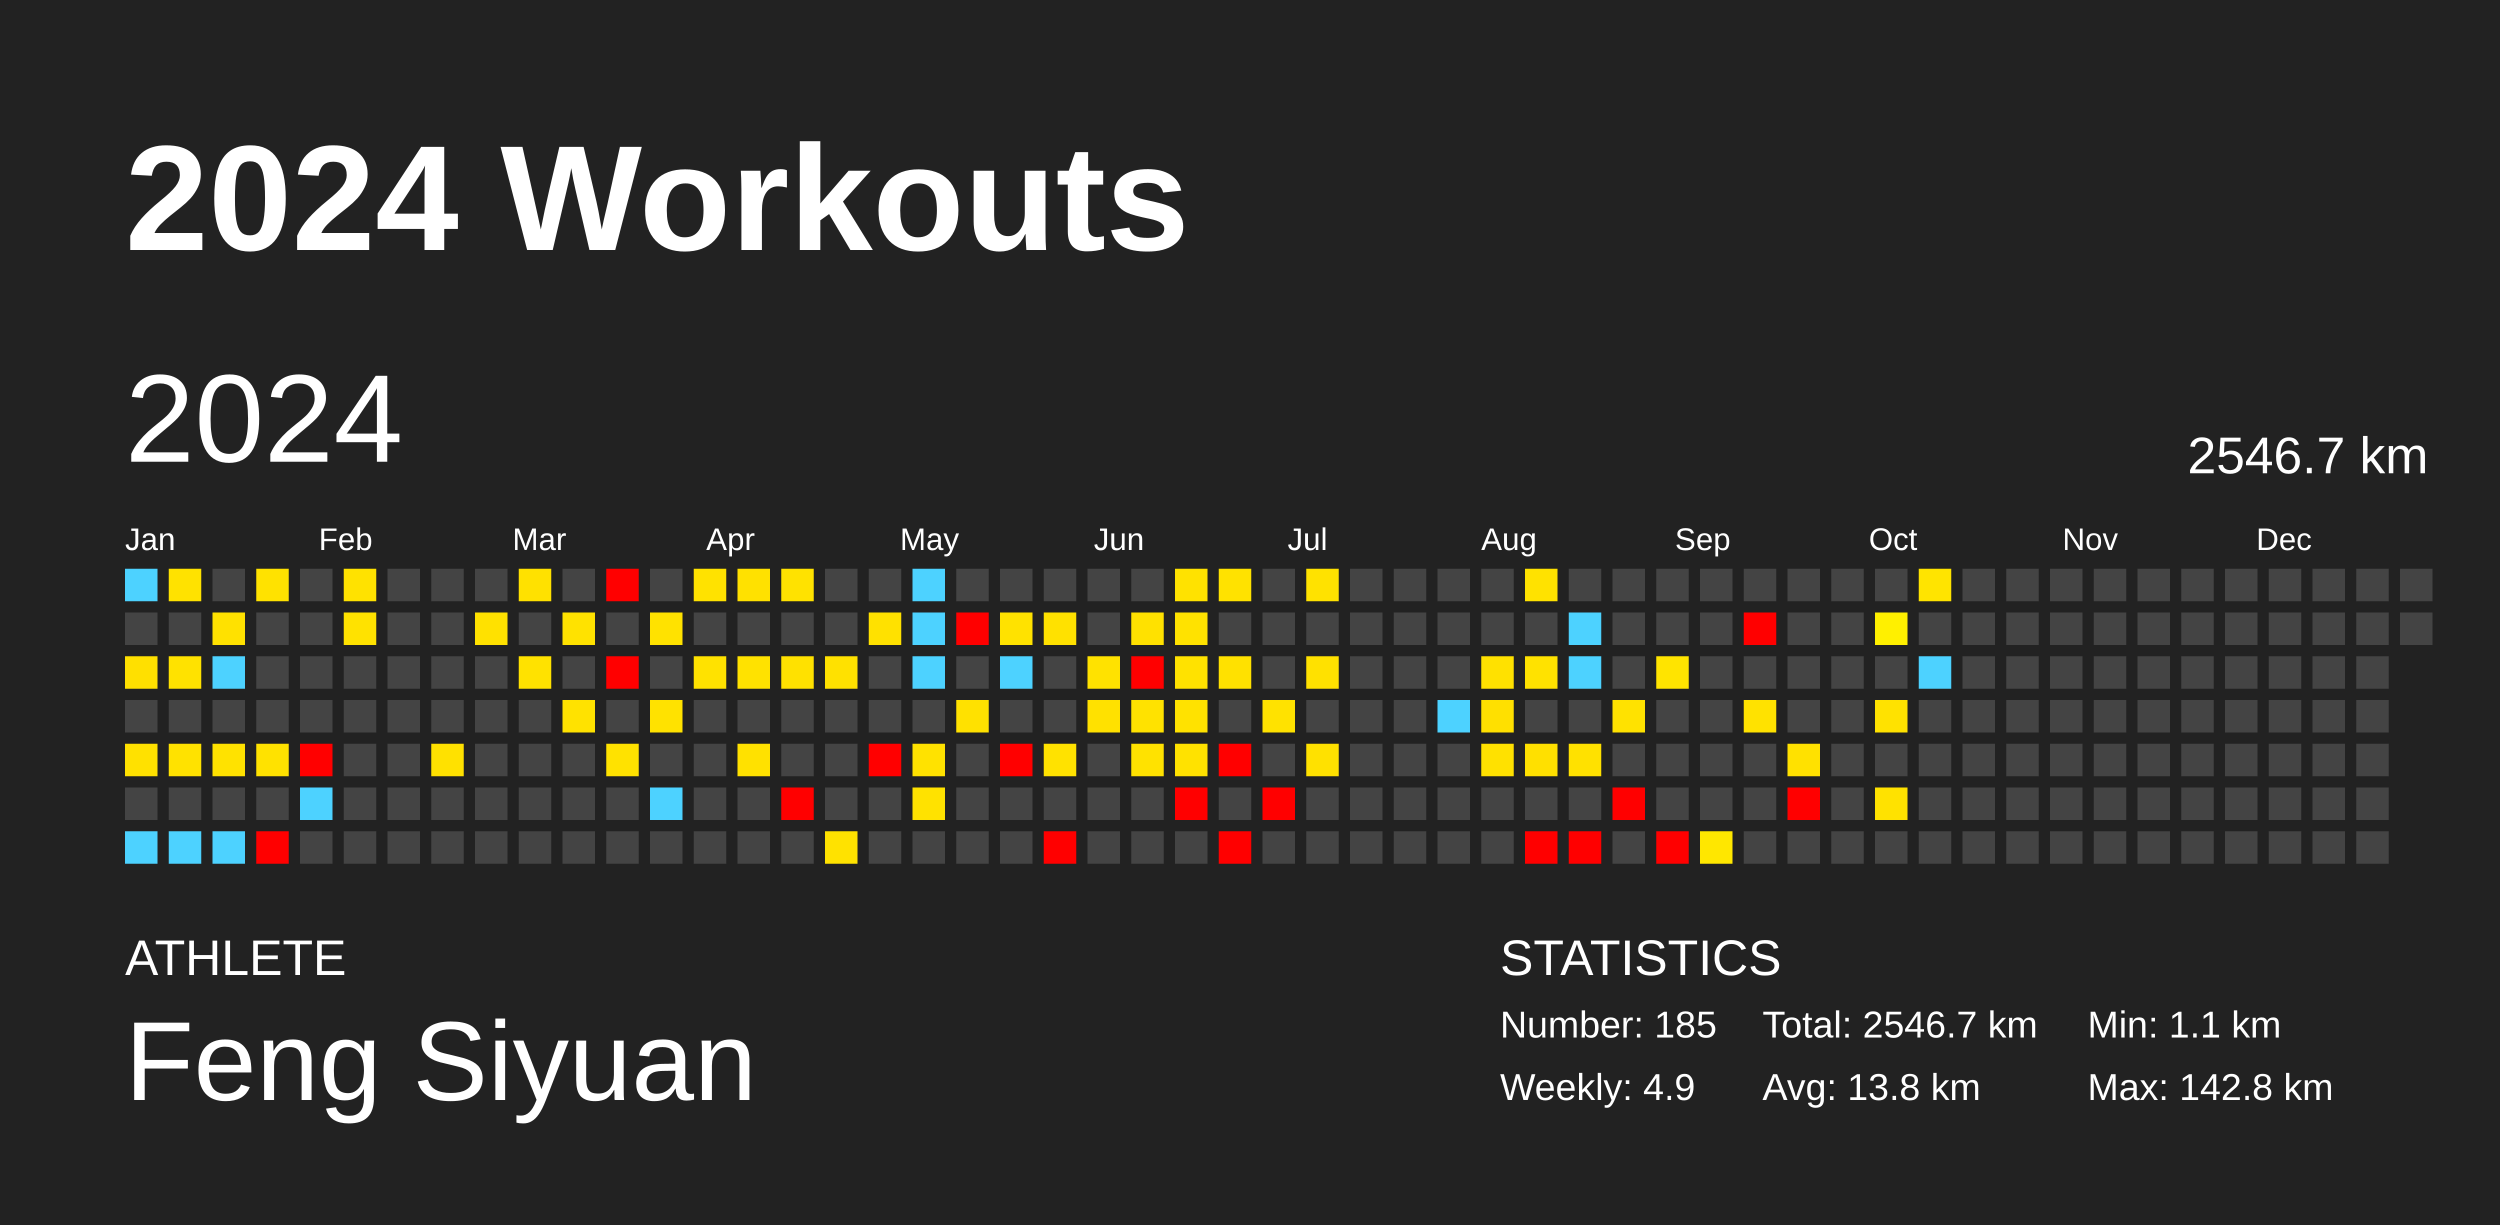
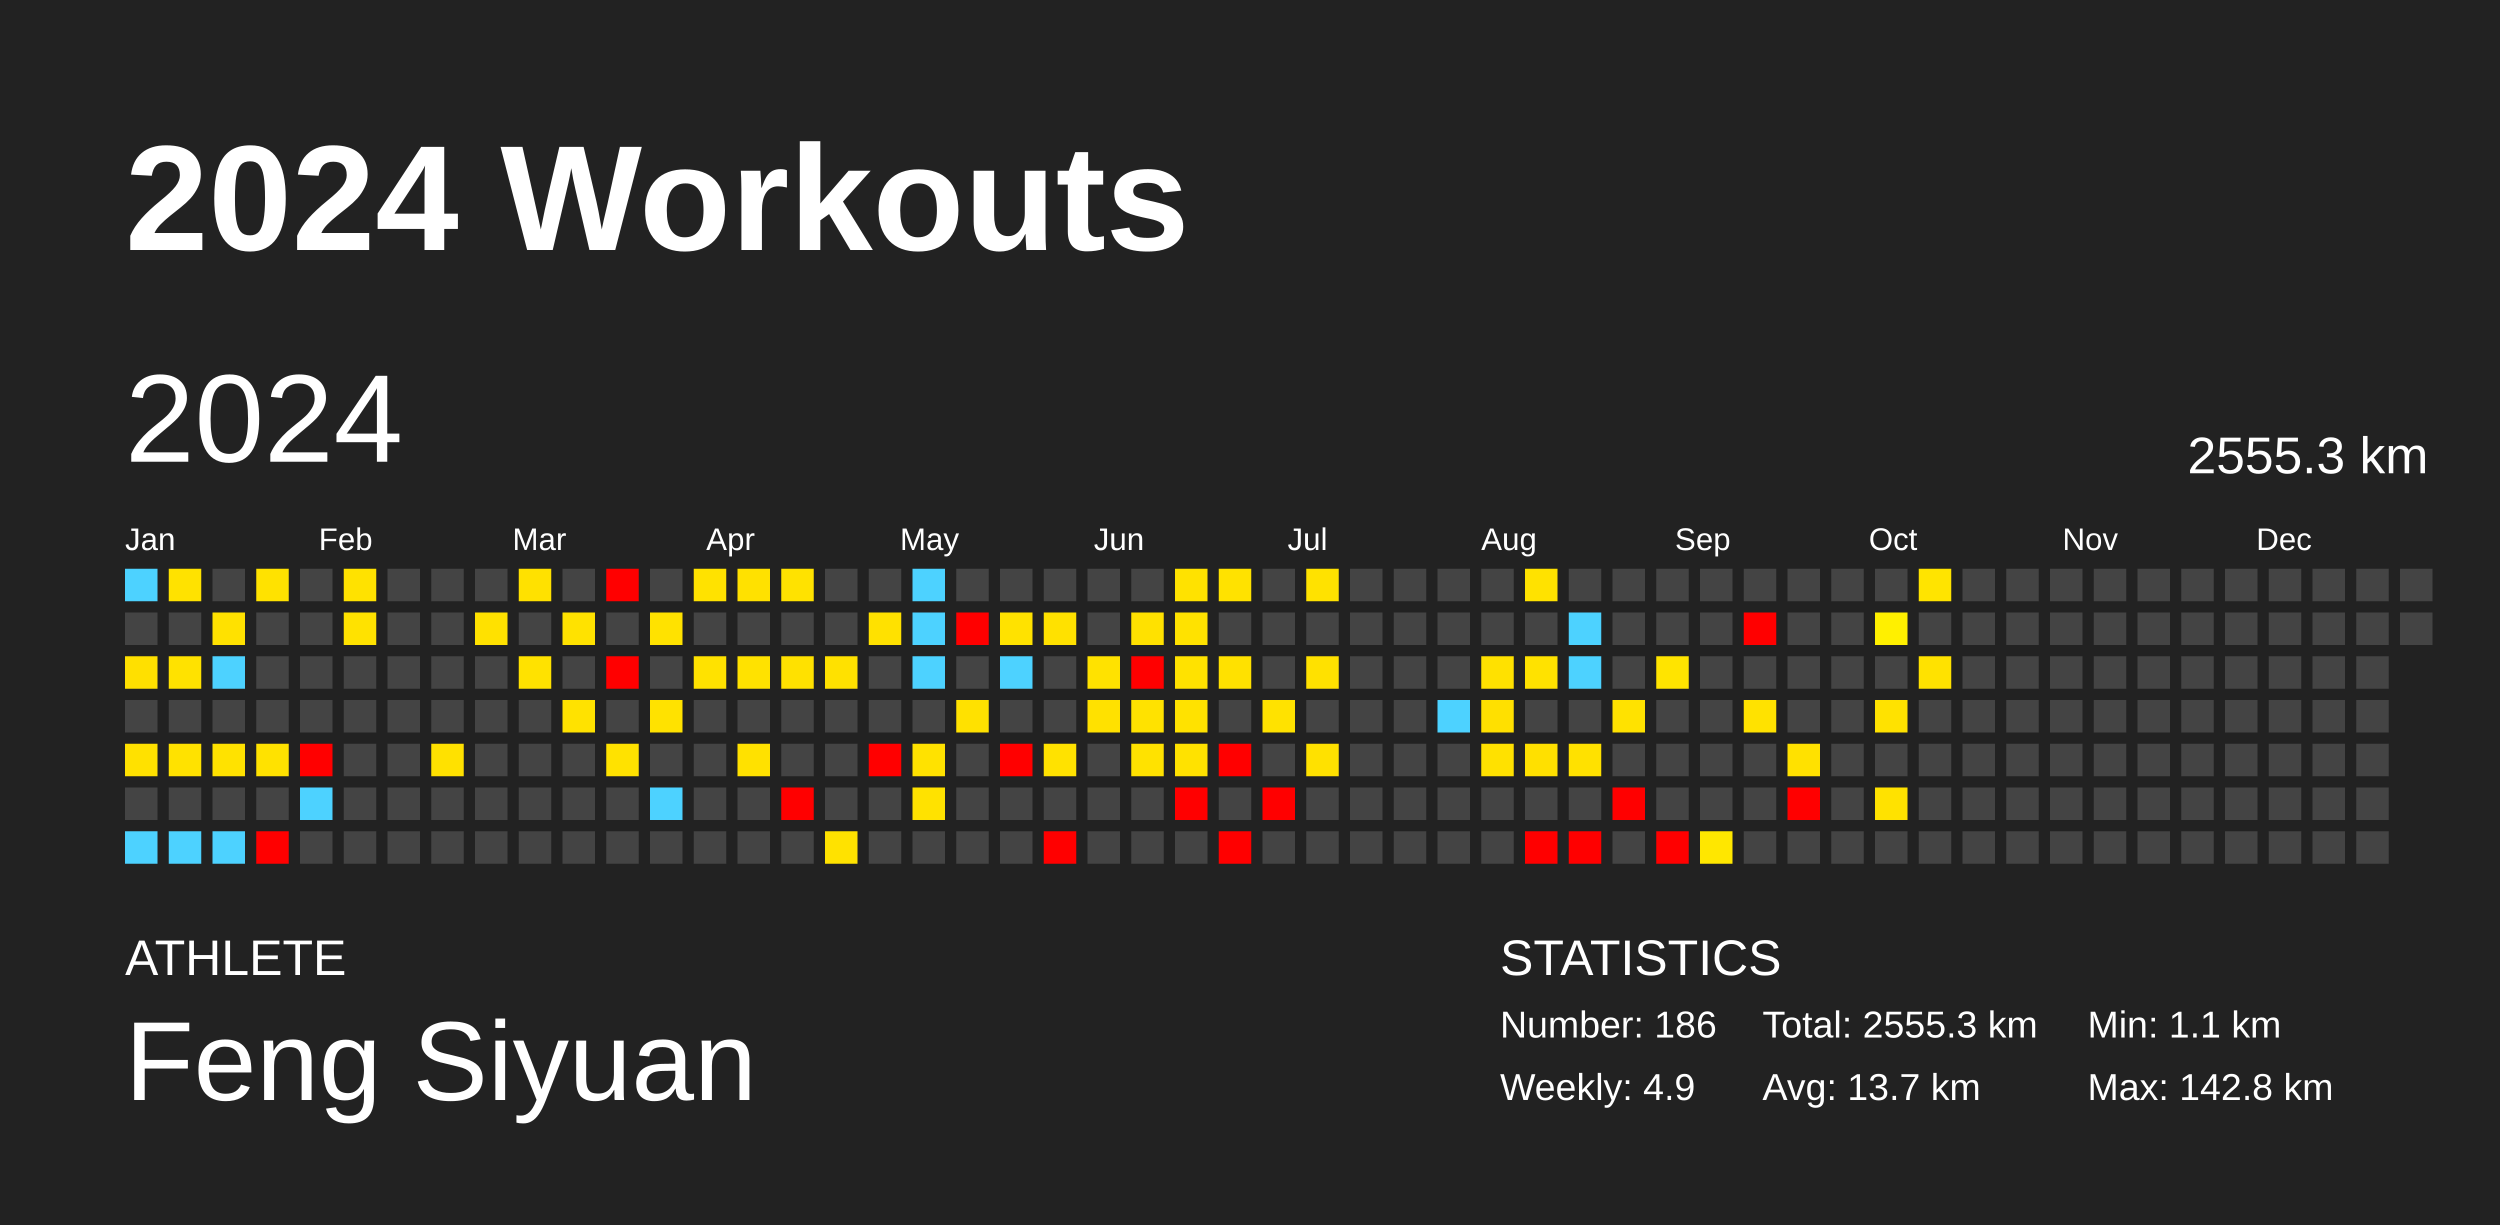
<svg xmlns="http://www.w3.org/2000/svg" baseProfile="full" height="98mm" version="1.1" viewBox="0,0,200,98" width="200mm">
  <defs />
  <rect fill="#222222" height="98" width="200" x="0" y="0" />
  <text fill="#FFFFFF" style="font-size:12px; font-family:Arial; font-weight:bold;" x="10" y="20">2024 Workouts</text>
  <text fill="#FFFFFF" style="font-size:4px; font-family:Arial" x="10" y="78">ATHLETE</text>
  <text fill="#FFFFFF" style="font-size:9px; font-family:Arial" x="10" y="88">Feng Siyuan</text>
  <text fill="#FFFFFF" style="font-size:4px; font-family:Arial" x="120" y="78">STATISTICS</text>
-   <text fill="#FFFFFF" style="font-size:3px; font-family:Arial" x="120" y="83">Number: 185</text>
+   <text fill="#FFFFFF" style="font-size:3px; font-family:Arial" x="120" y="83">Number: 186</text>
  <text fill="#FFFFFF" style="font-size:3px; font-family:Arial" x="120" y="88">Weekly: 4.9</text>
-   <text fill="#FFFFFF" style="font-size:3px; font-family:Arial" x="141" y="83">Total: 2546.7 km</text>
-   <text fill="#FFFFFF" style="font-size:3px; font-family:Arial" x="141" y="88">Avg: 13.8 km</text>
+   <text fill="#FFFFFF" style="font-size:3px; font-family:Arial" x="141" y="83">Total: 2555.3 km</text>
+   <text fill="#FFFFFF" style="font-size:3px; font-family:Arial" x="141" y="88">Avg: 13.7 km</text>
  <text fill="#FFFFFF" style="font-size:3px; font-family:Arial" x="167" y="83">Min: 1.1 km</text>
  <text fill="#FFFFFF" style="font-size:3px; font-family:Arial" x="167" y="88">Max: 142.8 km</text>
  <text dominant-baseline="hanging" fill="#FFFFFF" style="font-size:10.0px; font-family:Arial;" x="10" y="30">2024</text>
-   <text dominant-baseline="hanging" fill="#FFFFFF" style="font-size:4.125px; font-family:Arial;" x="175" y="35">2546.7 km</text>
+   <text dominant-baseline="hanging" fill="#FFFFFF" style="font-size:4.125px; font-family:Arial;" x="175" y="35">2555.3 km</text>
  <text fill="#FFFFFF" style="font-size:2.5px; font-family:Arial" x="10.0" y="44">Jan</text>
  <text fill="#FFFFFF" style="font-size:2.5px; font-family:Arial" x="25.5" y="44">Feb</text>
  <text fill="#FFFFFF" style="font-size:2.5px; font-family:Arial" x="41.0" y="44">Mar</text>
  <text fill="#FFFFFF" style="font-size:2.5px; font-family:Arial" x="56.5" y="44">Apr</text>
  <text fill="#FFFFFF" style="font-size:2.5px; font-family:Arial" x="72.0" y="44">May</text>
  <text fill="#FFFFFF" style="font-size:2.5px; font-family:Arial" x="87.5" y="44">Jun</text>
  <text fill="#FFFFFF" style="font-size:2.5px; font-family:Arial" x="103.0" y="44">Jul</text>
  <text fill="#FFFFFF" style="font-size:2.5px; font-family:Arial" x="118.5" y="44">Aug</text>
  <text fill="#FFFFFF" style="font-size:2.5px; font-family:Arial" x="134.0" y="44">Sep</text>
  <text fill="#FFFFFF" style="font-size:2.5px; font-family:Arial" x="149.5" y="44">Oct</text>
  <text fill="#FFFFFF" style="font-size:2.5px; font-family:Arial" x="165.0" y="44">Nov</text>
  <text fill="#FFFFFF" style="font-size:2.5px; font-family:Arial" x="180.5" y="44">Dec</text>
  <rect fill="#4dd2ff" height="2.6" width="2.6" x="10.0" y="45.5" />
  <rect fill="#444444" height="2.6" width="2.6" x="10.0" y="49.0" />
  <rect fill="#ffe000" height="2.6" width="2.6" x="10.0" y="52.5" />
  <rect fill="#444444" height="2.6" width="2.6" x="10.0" y="56.0" />
  <rect fill="#ffe100" height="2.6" width="2.6" x="10.0" y="59.5" />
  <rect fill="#444444" height="2.6" width="2.6" x="10.0" y="63.0" />
  <rect fill="#4dd2ff" height="2.6" width="2.6" x="10.0" y="66.5" />
  <rect fill="#ffe200" height="2.6" width="2.6" x="13.5" y="45.5" />
  <rect fill="#444444" height="2.6" width="2.6" x="13.5" y="49.0" />
  <rect fill="#ffe200" height="2.6" width="2.6" x="13.5" y="52.5" />
  <rect fill="#444444" height="2.6" width="2.6" x="13.5" y="56.0" />
  <rect fill="#ffe200" height="2.6" width="2.6" x="13.5" y="59.5" />
  <rect fill="#444444" height="2.6" width="2.6" x="13.5" y="63.0" />
  <rect fill="#4dd2ff" height="2.6" width="2.6" x="13.5" y="66.5" />
  <rect fill="#444444" height="2.6" width="2.6" x="17.0" y="45.5" />
  <rect fill="#ffe100" height="2.6" width="2.6" x="17.0" y="49.0" />
  <rect fill="#4dd2ff" height="2.6" width="2.6" x="17.0" y="52.5" />
  <rect fill="#444444" height="2.6" width="2.6" x="17.0" y="56.0" />
  <rect fill="#ffe200" height="2.6" width="2.6" x="17.0" y="59.5" />
  <rect fill="#444444" height="2.6" width="2.6" x="17.0" y="63.0" />
  <rect fill="#4dd2ff" height="2.6" width="2.6" x="17.0" y="66.5" />
  <rect fill="#ffe200" height="2.6" width="2.6" x="20.5" y="45.5" />
  <rect fill="#444444" height="2.6" width="2.6" x="20.5" y="49.0" />
  <rect fill="#444444" height="2.6" width="2.6" x="20.5" y="52.5" />
  <rect fill="#444444" height="2.6" width="2.6" x="20.5" y="56.0" />
  <rect fill="#ffe200" height="2.6" width="2.6" x="20.5" y="59.5" />
  <rect fill="#444444" height="2.6" width="2.6" x="20.5" y="63.0" />
  <rect fill="red" height="2.6" width="2.6" x="20.5" y="66.5" />
  <rect fill="#444444" height="2.6" width="2.6" x="24.0" y="45.5" />
  <rect fill="#444444" height="2.6" width="2.6" x="24.0" y="49.0" />
  <rect fill="#444444" height="2.6" width="2.6" x="24.0" y="52.5" />
  <rect fill="#444444" height="2.6" width="2.6" x="24.0" y="56.0" />
  <rect fill="red" height="2.6" width="2.6" x="24.0" y="59.5" />
  <rect fill="#4dd2ff" height="2.6" width="2.6" x="24.0" y="63.0" />
  <rect fill="#444444" height="2.6" width="2.6" x="24.0" y="66.5" />
  <rect fill="#ffe200" height="2.6" width="2.6" x="27.5" y="45.5" />
  <rect fill="#ffe200" height="2.6" width="2.6" x="27.5" y="49.0" />
  <rect fill="#444444" height="2.6" width="2.6" x="27.5" y="52.5" />
  <rect fill="#444444" height="2.6" width="2.6" x="27.5" y="56.0" />
  <rect fill="#444444" height="2.6" width="2.6" x="27.5" y="59.5" />
  <rect fill="#444444" height="2.6" width="2.6" x="27.5" y="63.0" />
  <rect fill="#444444" height="2.6" width="2.6" x="27.5" y="66.5" />
  <rect fill="#444444" height="2.6" width="2.6" x="31.0" y="45.5" />
  <rect fill="#444444" height="2.6" width="2.6" x="31.0" y="49.0" />
  <rect fill="#444444" height="2.6" width="2.6" x="31.0" y="52.5" />
  <rect fill="#444444" height="2.6" width="2.6" x="31.0" y="56.0" />
  <rect fill="#444444" height="2.6" width="2.6" x="31.0" y="59.5" />
  <rect fill="#444444" height="2.6" width="2.6" x="31.0" y="63.0" />
  <rect fill="#444444" height="2.6" width="2.6" x="31.0" y="66.5" />
  <rect fill="#444444" height="2.6" width="2.6" x="34.5" y="45.5" />
  <rect fill="#444444" height="2.6" width="2.6" x="34.5" y="49.0" />
  <rect fill="#444444" height="2.6" width="2.6" x="34.5" y="52.5" />
  <rect fill="#444444" height="2.6" width="2.6" x="34.5" y="56.0" />
  <rect fill="#ffe100" height="2.6" width="2.6" x="34.5" y="59.5" />
  <rect fill="#444444" height="2.6" width="2.6" x="34.5" y="63.0" />
  <rect fill="#444444" height="2.6" width="2.6" x="34.5" y="66.5" />
  <rect fill="#444444" height="2.6" width="2.6" x="38.0" y="45.5" />
  <rect fill="#ffe100" height="2.6" width="2.6" x="38.0" y="49.0" />
  <rect fill="#444444" height="2.6" width="2.6" x="38.0" y="52.5" />
  <rect fill="#444444" height="2.6" width="2.6" x="38.0" y="56.0" />
  <rect fill="#444444" height="2.6" width="2.6" x="38.0" y="59.5" />
  <rect fill="#444444" height="2.6" width="2.6" x="38.0" y="63.0" />
  <rect fill="#444444" height="2.6" width="2.6" x="38.0" y="66.5" />
  <rect fill="#ffe100" height="2.6" width="2.6" x="41.5" y="45.5" />
  <rect fill="#444444" height="2.6" width="2.6" x="41.5" y="49.0" />
  <rect fill="#ffe200" height="2.6" width="2.6" x="41.5" y="52.5" />
  <rect fill="#444444" height="2.6" width="2.6" x="41.5" y="56.0" />
  <rect fill="#444444" height="2.6" width="2.6" x="41.5" y="59.5" />
  <rect fill="#444444" height="2.6" width="2.6" x="41.5" y="63.0" />
  <rect fill="#444444" height="2.6" width="2.6" x="41.5" y="66.5" />
  <rect fill="#444444" height="2.6" width="2.6" x="45.0" y="45.5" />
  <rect fill="#ffe200" height="2.6" width="2.6" x="45.0" y="49.0" />
  <rect fill="#444444" height="2.6" width="2.6" x="45.0" y="52.5" />
  <rect fill="#ffe200" height="2.6" width="2.6" x="45.0" y="56.0" />
  <rect fill="#444444" height="2.6" width="2.6" x="45.0" y="59.5" />
  <rect fill="#444444" height="2.6" width="2.6" x="45.0" y="63.0" />
  <rect fill="#444444" height="2.6" width="2.6" x="45.0" y="66.5" />
  <rect fill="red" height="2.6" width="2.6" x="48.5" y="45.5" />
  <rect fill="#444444" height="2.6" width="2.6" x="48.5" y="49.0" />
  <rect fill="red" height="2.6" width="2.6" x="48.5" y="52.5" />
  <rect fill="#444444" height="2.6" width="2.6" x="48.5" y="56.0" />
  <rect fill="#ffe200" height="2.6" width="2.6" x="48.5" y="59.5" />
  <rect fill="#444444" height="2.6" width="2.6" x="48.5" y="63.0" />
  <rect fill="#444444" height="2.6" width="2.6" x="48.5" y="66.5" />
  <rect fill="#444444" height="2.6" width="2.6" x="52.0" y="45.5" />
  <rect fill="#ffe200" height="2.6" width="2.6" x="52.0" y="49.0" />
  <rect fill="#444444" height="2.6" width="2.6" x="52.0" y="52.5" />
  <rect fill="#ffe200" height="2.6" width="2.6" x="52.0" y="56.0" />
  <rect fill="#444444" height="2.6" width="2.6" x="52.0" y="59.5" />
  <rect fill="#4dd2ff" height="2.6" width="2.6" x="52.0" y="63.0" />
  <rect fill="#444444" height="2.6" width="2.6" x="52.0" y="66.5" />
  <rect fill="#ffe200" height="2.6" width="2.6" x="55.5" y="45.5" />
  <rect fill="#444444" height="2.6" width="2.6" x="55.5" y="49.0" />
  <rect fill="#ffe200" height="2.6" width="2.6" x="55.5" y="52.5" />
  <rect fill="#444444" height="2.6" width="2.6" x="55.5" y="56.0" />
  <rect fill="#444444" height="2.6" width="2.6" x="55.5" y="59.5" />
  <rect fill="#444444" height="2.6" width="2.6" x="55.5" y="63.0" />
  <rect fill="#444444" height="2.6" width="2.6" x="55.5" y="66.5" />
  <rect fill="#ffe100" height="2.6" width="2.6" x="59.0" y="45.5" />
  <rect fill="#444444" height="2.6" width="2.6" x="59.0" y="49.0" />
  <rect fill="#ffe200" height="2.6" width="2.6" x="59.0" y="52.5" />
  <rect fill="#444444" height="2.6" width="2.6" x="59.0" y="56.0" />
  <rect fill="#ffe100" height="2.6" width="2.6" x="59.0" y="59.5" />
  <rect fill="#444444" height="2.6" width="2.6" x="59.0" y="63.0" />
  <rect fill="#444444" height="2.6" width="2.6" x="59.0" y="66.5" />
  <rect fill="#ffe200" height="2.6" width="2.6" x="62.5" y="45.5" />
  <rect fill="#444444" height="2.6" width="2.6" x="62.5" y="49.0" />
  <rect fill="#ffe100" height="2.6" width="2.6" x="62.5" y="52.5" />
  <rect fill="#444444" height="2.6" width="2.6" x="62.5" y="56.0" />
  <rect fill="#444444" height="2.6" width="2.6" x="62.5" y="59.5" />
  <rect fill="red" height="2.6" width="2.6" x="62.5" y="63.0" />
  <rect fill="#444444" height="2.6" width="2.6" x="62.5" y="66.5" />
  <rect fill="#444444" height="2.6" width="2.6" x="66.0" y="45.5" />
  <rect fill="#444444" height="2.6" width="2.6" x="66.0" y="49.0" />
  <rect fill="#ffe100" height="2.6" width="2.6" x="66.0" y="52.5" />
  <rect fill="#444444" height="2.6" width="2.6" x="66.0" y="56.0" />
  <rect fill="#444444" height="2.6" width="2.6" x="66.0" y="59.5" />
  <rect fill="#444444" height="2.6" width="2.6" x="66.0" y="63.0" />
  <rect fill="#ffe200" height="2.6" width="2.6" x="66.0" y="66.5" />
  <rect fill="#444444" height="2.6" width="2.6" x="69.5" y="45.5" />
  <rect fill="#ffe100" height="2.6" width="2.6" x="69.5" y="49.0" />
  <rect fill="#444444" height="2.6" width="2.6" x="69.5" y="52.5" />
  <rect fill="#444444" height="2.6" width="2.6" x="69.5" y="56.0" />
  <rect fill="red" height="2.6" width="2.6" x="69.5" y="59.5" />
  <rect fill="#444444" height="2.6" width="2.6" x="69.5" y="63.0" />
  <rect fill="#444444" height="2.6" width="2.6" x="69.5" y="66.5" />
  <rect fill="#4dd2ff" height="2.6" width="2.6" x="73.0" y="45.5" />
  <rect fill="#4dd2ff" height="2.6" width="2.6" x="73.0" y="49.0" />
  <rect fill="#4dd2ff" height="2.6" width="2.6" x="73.0" y="52.5" />
  <rect fill="#444444" height="2.6" width="2.6" x="73.0" y="56.0" />
  <rect fill="#ffe200" height="2.6" width="2.6" x="73.0" y="59.5" />
  <rect fill="#ffe200" height="2.6" width="2.6" x="73.0" y="63.0" />
  <rect fill="#444444" height="2.6" width="2.6" x="73.0" y="66.5" />
  <rect fill="#444444" height="2.6" width="2.6" x="76.5" y="45.5" />
  <rect fill="red" height="2.6" width="2.6" x="76.5" y="49.0" />
  <rect fill="#444444" height="2.6" width="2.6" x="76.5" y="52.5" />
  <rect fill="#ffe100" height="2.6" width="2.6" x="76.5" y="56.0" />
  <rect fill="#444444" height="2.6" width="2.6" x="76.5" y="59.5" />
  <rect fill="#444444" height="2.6" width="2.6" x="76.5" y="63.0" />
  <rect fill="#444444" height="2.6" width="2.6" x="76.5" y="66.5" />
  <rect fill="#444444" height="2.6" width="2.6" x="80.0" y="45.5" />
  <rect fill="#ffe200" height="2.6" width="2.6" x="80.0" y="49.0" />
  <rect fill="#4dd2ff" height="2.6" width="2.6" x="80.0" y="52.5" />
  <rect fill="#444444" height="2.6" width="2.6" x="80.0" y="56.0" />
  <rect fill="red" height="2.6" width="2.6" x="80.0" y="59.5" />
  <rect fill="#444444" height="2.6" width="2.6" x="80.0" y="63.0" />
  <rect fill="#444444" height="2.6" width="2.6" x="80.0" y="66.5" />
  <rect fill="#444444" height="2.6" width="2.6" x="83.5" y="45.5" />
  <rect fill="#ffe100" height="2.6" width="2.6" x="83.5" y="49.0" />
  <rect fill="#444444" height="2.6" width="2.6" x="83.5" y="52.5" />
  <rect fill="#444444" height="2.6" width="2.6" x="83.5" y="56.0" />
  <rect fill="#ffe200" height="2.6" width="2.6" x="83.5" y="59.5" />
  <rect fill="#444444" height="2.6" width="2.6" x="83.5" y="63.0" />
  <rect fill="red" height="2.6" width="2.6" x="83.5" y="66.5" />
  <rect fill="#444444" height="2.6" width="2.6" x="87.0" y="45.5" />
  <rect fill="#444444" height="2.6" width="2.6" x="87.0" y="49.0" />
  <rect fill="#ffe200" height="2.6" width="2.6" x="87.0" y="52.5" />
  <rect fill="#ffe100" height="2.6" width="2.6" x="87.0" y="56.0" />
  <rect fill="#444444" height="2.6" width="2.6" x="87.0" y="59.5" />
  <rect fill="#444444" height="2.6" width="2.6" x="87.0" y="63.0" />
  <rect fill="#444444" height="2.6" width="2.6" x="87.0" y="66.5" />
  <rect fill="#444444" height="2.6" width="2.6" x="90.5" y="45.5" />
  <rect fill="#ffe100" height="2.6" width="2.6" x="90.5" y="49.0" />
  <rect fill="red" height="2.6" width="2.6" x="90.5" y="52.5" />
  <rect fill="#ffe200" height="2.6" width="2.6" x="90.5" y="56.0" />
  <rect fill="#ffe200" height="2.6" width="2.6" x="90.5" y="59.5" />
  <rect fill="#444444" height="2.6" width="2.6" x="90.5" y="63.0" />
  <rect fill="#444444" height="2.6" width="2.6" x="90.5" y="66.5" />
  <rect fill="#ffe200" height="2.6" width="2.6" x="94.0" y="45.5" />
  <rect fill="#ffe200" height="2.6" width="2.6" x="94.0" y="49.0" />
  <rect fill="#ffe200" height="2.6" width="2.6" x="94.0" y="52.5" />
  <rect fill="#ffe200" height="2.6" width="2.6" x="94.0" y="56.0" />
  <rect fill="#ffe200" height="2.6" width="2.6" x="94.0" y="59.5" />
  <rect fill="red" height="2.6" width="2.6" x="94.0" y="63.0" />
  <rect fill="#444444" height="2.6" width="2.6" x="94.0" y="66.5" />
  <rect fill="#ffe200" height="2.6" width="2.6" x="97.5" y="45.5" />
  <rect fill="#444444" height="2.6" width="2.6" x="97.5" y="49.0" />
  <rect fill="#ffe100" height="2.6" width="2.6" x="97.5" y="52.5" />
  <rect fill="#444444" height="2.6" width="2.6" x="97.5" y="56.0" />
  <rect fill="red" height="2.6" width="2.6" x="97.5" y="59.5" />
  <rect fill="#444444" height="2.6" width="2.6" x="97.5" y="63.0" />
  <rect fill="red" height="2.6" width="2.6" x="97.5" y="66.5" />
  <rect fill="#444444" height="2.6" width="2.6" x="101.0" y="45.5" />
  <rect fill="#444444" height="2.6" width="2.6" x="101.0" y="49.0" />
  <rect fill="#444444" height="2.6" width="2.6" x="101.0" y="52.5" />
  <rect fill="#ffe200" height="2.6" width="2.6" x="101.0" y="56.0" />
  <rect fill="#444444" height="2.6" width="2.6" x="101.0" y="59.5" />
  <rect fill="red" height="2.6" width="2.6" x="101.0" y="63.0" />
  <rect fill="#444444" height="2.6" width="2.6" x="101.0" y="66.5" />
  <rect fill="#ffe200" height="2.6" width="2.6" x="104.5" y="45.5" />
  <rect fill="#444444" height="2.6" width="2.6" x="104.5" y="49.0" />
  <rect fill="#ffe100" height="2.6" width="2.6" x="104.5" y="52.5" />
  <rect fill="#444444" height="2.6" width="2.6" x="104.5" y="56.0" />
  <rect fill="#ffe100" height="2.6" width="2.6" x="104.5" y="59.5" />
  <rect fill="#444444" height="2.6" width="2.6" x="104.5" y="63.0" />
  <rect fill="#444444" height="2.6" width="2.6" x="104.5" y="66.5" />
  <rect fill="#444444" height="2.6" width="2.6" x="108.0" y="45.5" />
  <rect fill="#444444" height="2.6" width="2.6" x="108.0" y="49.0" />
  <rect fill="#444444" height="2.6" width="2.6" x="108.0" y="52.5" />
  <rect fill="#444444" height="2.6" width="2.6" x="108.0" y="56.0" />
  <rect fill="#444444" height="2.6" width="2.6" x="108.0" y="59.5" />
  <rect fill="#444444" height="2.6" width="2.6" x="108.0" y="63.0" />
  <rect fill="#444444" height="2.6" width="2.6" x="108.0" y="66.5" />
  <rect fill="#444444" height="2.6" width="2.6" x="111.5" y="45.5" />
  <rect fill="#444444" height="2.6" width="2.6" x="111.5" y="49.0" />
  <rect fill="#444444" height="2.6" width="2.6" x="111.5" y="52.5" />
  <rect fill="#444444" height="2.6" width="2.6" x="111.5" y="56.0" />
  <rect fill="#444444" height="2.6" width="2.6" x="111.5" y="59.5" />
  <rect fill="#444444" height="2.6" width="2.6" x="111.5" y="63.0" />
  <rect fill="#444444" height="2.6" width="2.6" x="111.5" y="66.5" />
  <rect fill="#444444" height="2.6" width="2.6" x="115.0" y="45.5" />
  <rect fill="#444444" height="2.6" width="2.6" x="115.0" y="49.0" />
  <rect fill="#444444" height="2.6" width="2.6" x="115.0" y="52.5" />
  <rect fill="#4dd2ff" height="2.6" width="2.6" x="115.0" y="56.0" />
  <rect fill="#444444" height="2.6" width="2.6" x="115.0" y="59.5" />
  <rect fill="#444444" height="2.6" width="2.6" x="115.0" y="63.0" />
  <rect fill="#444444" height="2.6" width="2.6" x="115.0" y="66.5" />
  <rect fill="#444444" height="2.6" width="2.6" x="118.5" y="45.5" />
  <rect fill="#444444" height="2.6" width="2.6" x="118.5" y="49.0" />
  <rect fill="#ffe100" height="2.6" width="2.6" x="118.5" y="52.5" />
  <rect fill="#ffe000" height="2.6" width="2.6" x="118.5" y="56.0" />
  <rect fill="#ffe100" height="2.6" width="2.6" x="118.5" y="59.5" />
  <rect fill="#444444" height="2.6" width="2.6" x="118.5" y="63.0" />
  <rect fill="#444444" height="2.6" width="2.6" x="118.5" y="66.5" />
  <rect fill="#ffe200" height="2.6" width="2.6" x="122.0" y="45.5" />
  <rect fill="#444444" height="2.6" width="2.6" x="122.0" y="49.0" />
  <rect fill="#ffe200" height="2.6" width="2.6" x="122.0" y="52.5" />
  <rect fill="#444444" height="2.6" width="2.6" x="122.0" y="56.0" />
  <rect fill="#ffe000" height="2.6" width="2.6" x="122.0" y="59.5" />
  <rect fill="#444444" height="2.6" width="2.6" x="122.0" y="63.0" />
  <rect fill="red" height="2.6" width="2.6" x="122.0" y="66.5" />
  <rect fill="#444444" height="2.6" width="2.6" x="125.5" y="45.5" />
  <rect fill="#4dd2ff" height="2.6" width="2.6" x="125.5" y="49.0" />
  <rect fill="#4dd2ff" height="2.6" width="2.6" x="125.5" y="52.5" />
  <rect fill="#444444" height="2.6" width="2.6" x="125.5" y="56.0" />
  <rect fill="#ffe100" height="2.6" width="2.6" x="125.5" y="59.5" />
  <rect fill="#444444" height="2.6" width="2.6" x="125.5" y="63.0" />
  <rect fill="red" height="2.6" width="2.6" x="125.5" y="66.5" />
  <rect fill="#444444" height="2.6" width="2.6" x="129.0" y="45.5" />
  <rect fill="#444444" height="2.6" width="2.6" x="129.0" y="49.0" />
  <rect fill="#444444" height="2.6" width="2.6" x="129.0" y="52.5" />
  <rect fill="#ffe200" height="2.6" width="2.6" x="129.0" y="56.0" />
  <rect fill="#444444" height="2.6" width="2.6" x="129.0" y="59.5" />
  <rect fill="red" height="2.6" width="2.6" x="129.0" y="63.0" />
  <rect fill="#444444" height="2.6" width="2.6" x="129.0" y="66.5" />
  <rect fill="#444444" height="2.6" width="2.6" x="132.5" y="45.5" />
  <rect fill="#444444" height="2.6" width="2.6" x="132.5" y="49.0" />
  <rect fill="#ffe400" height="2.6" width="2.6" x="132.5" y="52.5" />
  <rect fill="#444444" height="2.6" width="2.6" x="132.5" y="56.0" />
  <rect fill="#444444" height="2.6" width="2.6" x="132.5" y="59.5" />
  <rect fill="#444444" height="2.6" width="2.6" x="132.5" y="63.0" />
  <rect fill="red" height="2.6" width="2.6" x="132.5" y="66.5" />
  <rect fill="#444444" height="2.6" width="2.6" x="136.0" y="45.5" />
  <rect fill="#444444" height="2.6" width="2.6" x="136.0" y="49.0" />
  <rect fill="#444444" height="2.6" width="2.6" x="136.0" y="52.5" />
  <rect fill="#444444" height="2.6" width="2.6" x="136.0" y="56.0" />
  <rect fill="#444444" height="2.6" width="2.6" x="136.0" y="59.5" />
  <rect fill="#444444" height="2.6" width="2.6" x="136.0" y="63.0" />
  <rect fill="#ffe700" height="2.6" width="2.6" x="136.0" y="66.5" />
  <rect fill="#444444" height="2.6" width="2.6" x="139.5" y="45.5" />
  <rect fill="red" height="2.6" width="2.6" x="139.5" y="49.0" />
  <rect fill="#444444" height="2.6" width="2.6" x="139.5" y="52.5" />
  <rect fill="#ffe200" height="2.6" width="2.6" x="139.5" y="56.0" />
  <rect fill="#444444" height="2.6" width="2.6" x="139.5" y="59.5" />
  <rect fill="#444444" height="2.6" width="2.6" x="139.5" y="63.0" />
  <rect fill="#444444" height="2.6" width="2.6" x="139.5" y="66.5" />
  <rect fill="#444444" height="2.6" width="2.6" x="143.0" y="45.5" />
  <rect fill="#444444" height="2.6" width="2.6" x="143.0" y="49.0" />
  <rect fill="#444444" height="2.6" width="2.6" x="143.0" y="52.5" />
  <rect fill="#444444" height="2.6" width="2.6" x="143.0" y="56.0" />
  <rect fill="#ffe100" height="2.6" width="2.6" x="143.0" y="59.5" />
  <rect fill="red" height="2.6" width="2.6" x="143.0" y="63.0" />
  <rect fill="#444444" height="2.6" width="2.6" x="143.0" y="66.5" />
  <rect fill="#444444" height="2.6" width="2.6" x="146.5" y="45.5" />
  <rect fill="#444444" height="2.6" width="2.6" x="146.5" y="49.0" />
  <rect fill="#444444" height="2.6" width="2.6" x="146.5" y="52.5" />
  <rect fill="#444444" height="2.6" width="2.6" x="146.5" y="56.0" />
  <rect fill="#444444" height="2.6" width="2.6" x="146.5" y="59.5" />
  <rect fill="#444444" height="2.6" width="2.6" x="146.5" y="63.0" />
  <rect fill="#444444" height="2.6" width="2.6" x="146.5" y="66.5" />
  <rect fill="#444444" height="2.6" width="2.6" x="150.0" y="45.5" />
  <rect fill="#fff000" height="2.6" width="2.6" x="150.0" y="49.0" />
  <rect fill="#444444" height="2.6" width="2.6" x="150.0" y="52.5" />
  <rect fill="#ffe200" height="2.6" width="2.6" x="150.0" y="56.0" />
  <rect fill="#444444" height="2.6" width="2.6" x="150.0" y="59.5" />
  <rect fill="#ffe200" height="2.6" width="2.6" x="150.0" y="63.0" />
  <rect fill="#444444" height="2.6" width="2.6" x="150.0" y="66.5" />
  <rect fill="#ffe400" height="2.6" width="2.6" x="153.5" y="45.5" />
  <rect fill="#444444" height="2.6" width="2.6" x="153.5" y="49.0" />
-   <rect fill="#4dd2ff" height="2.6" width="2.6" x="153.5" y="52.5" />
+   <rect fill="#ffe200" height="2.6" width="2.6" x="153.5" y="52.5" />
  <rect fill="#444444" height="2.6" width="2.6" x="153.5" y="56.0" />
  <rect fill="#444444" height="2.6" width="2.6" x="153.5" y="59.5" />
  <rect fill="#444444" height="2.6" width="2.6" x="153.5" y="63.0" />
  <rect fill="#444444" height="2.6" width="2.6" x="153.5" y="66.5" />
  <rect fill="#444444" height="2.6" width="2.6" x="157.0" y="45.5" />
  <rect fill="#444444" height="2.6" width="2.6" x="157.0" y="49.0" />
  <rect fill="#444444" height="2.6" width="2.6" x="157.0" y="52.5" />
  <rect fill="#444444" height="2.6" width="2.6" x="157.0" y="56.0" />
  <rect fill="#444444" height="2.6" width="2.6" x="157.0" y="59.5" />
  <rect fill="#444444" height="2.6" width="2.6" x="157.0" y="63.0" />
  <rect fill="#444444" height="2.6" width="2.6" x="157.0" y="66.5" />
  <rect fill="#444444" height="2.6" width="2.6" x="160.5" y="45.5" />
  <rect fill="#444444" height="2.6" width="2.6" x="160.5" y="49.0" />
  <rect fill="#444444" height="2.6" width="2.6" x="160.5" y="52.5" />
  <rect fill="#444444" height="2.6" width="2.6" x="160.5" y="56.0" />
  <rect fill="#444444" height="2.6" width="2.6" x="160.5" y="59.5" />
  <rect fill="#444444" height="2.6" width="2.6" x="160.5" y="63.0" />
  <rect fill="#444444" height="2.6" width="2.6" x="160.5" y="66.5" />
  <rect fill="#444444" height="2.6" width="2.6" x="164.0" y="45.5" />
  <rect fill="#444444" height="2.6" width="2.6" x="164.0" y="49.0" />
  <rect fill="#444444" height="2.6" width="2.6" x="164.0" y="52.5" />
  <rect fill="#444444" height="2.6" width="2.6" x="164.0" y="56.0" />
  <rect fill="#444444" height="2.6" width="2.6" x="164.0" y="59.5" />
  <rect fill="#444444" height="2.6" width="2.6" x="164.0" y="63.0" />
  <rect fill="#444444" height="2.6" width="2.6" x="164.0" y="66.5" />
  <rect fill="#444444" height="2.6" width="2.6" x="167.5" y="45.5" />
  <rect fill="#444444" height="2.6" width="2.6" x="167.5" y="49.0" />
  <rect fill="#444444" height="2.6" width="2.6" x="167.5" y="52.5" />
  <rect fill="#444444" height="2.6" width="2.6" x="167.5" y="56.0" />
  <rect fill="#444444" height="2.6" width="2.6" x="167.5" y="59.5" />
  <rect fill="#444444" height="2.6" width="2.6" x="167.5" y="63.0" />
  <rect fill="#444444" height="2.6" width="2.6" x="167.5" y="66.5" />
  <rect fill="#444444" height="2.6" width="2.6" x="171.0" y="45.5" />
  <rect fill="#444444" height="2.6" width="2.6" x="171.0" y="49.0" />
  <rect fill="#444444" height="2.6" width="2.6" x="171.0" y="52.5" />
  <rect fill="#444444" height="2.6" width="2.6" x="171.0" y="56.0" />
  <rect fill="#444444" height="2.6" width="2.6" x="171.0" y="59.5" />
  <rect fill="#444444" height="2.6" width="2.6" x="171.0" y="63.0" />
  <rect fill="#444444" height="2.6" width="2.6" x="171.0" y="66.5" />
  <rect fill="#444444" height="2.6" width="2.6" x="174.5" y="45.5" />
  <rect fill="#444444" height="2.6" width="2.6" x="174.5" y="49.0" />
  <rect fill="#444444" height="2.6" width="2.6" x="174.5" y="52.5" />
  <rect fill="#444444" height="2.6" width="2.6" x="174.5" y="56.0" />
  <rect fill="#444444" height="2.6" width="2.6" x="174.5" y="59.5" />
  <rect fill="#444444" height="2.6" width="2.6" x="174.5" y="63.0" />
  <rect fill="#444444" height="2.6" width="2.6" x="174.5" y="66.5" />
  <rect fill="#444444" height="2.6" width="2.6" x="178.0" y="45.5" />
  <rect fill="#444444" height="2.6" width="2.6" x="178.0" y="49.0" />
  <rect fill="#444444" height="2.6" width="2.6" x="178.0" y="52.5" />
  <rect fill="#444444" height="2.6" width="2.6" x="178.0" y="56.0" />
  <rect fill="#444444" height="2.6" width="2.6" x="178.0" y="59.5" />
  <rect fill="#444444" height="2.6" width="2.6" x="178.0" y="63.0" />
  <rect fill="#444444" height="2.6" width="2.6" x="178.0" y="66.5" />
  <rect fill="#444444" height="2.6" width="2.6" x="181.5" y="45.5" />
  <rect fill="#444444" height="2.6" width="2.6" x="181.5" y="49.0" />
  <rect fill="#444444" height="2.6" width="2.6" x="181.5" y="52.5" />
  <rect fill="#444444" height="2.6" width="2.6" x="181.5" y="56.0" />
  <rect fill="#444444" height="2.6" width="2.6" x="181.5" y="59.5" />
  <rect fill="#444444" height="2.6" width="2.6" x="181.5" y="63.0" />
  <rect fill="#444444" height="2.6" width="2.6" x="181.5" y="66.5" />
  <rect fill="#444444" height="2.6" width="2.6" x="185.0" y="45.5" />
  <rect fill="#444444" height="2.6" width="2.6" x="185.0" y="49.0" />
  <rect fill="#444444" height="2.6" width="2.6" x="185.0" y="52.5" />
  <rect fill="#444444" height="2.6" width="2.6" x="185.0" y="56.0" />
  <rect fill="#444444" height="2.6" width="2.6" x="185.0" y="59.5" />
  <rect fill="#444444" height="2.6" width="2.6" x="185.0" y="63.0" />
  <rect fill="#444444" height="2.6" width="2.6" x="185.0" y="66.5" />
  <rect fill="#444444" height="2.6" width="2.6" x="188.5" y="45.5" />
  <rect fill="#444444" height="2.6" width="2.6" x="188.5" y="49.0" />
  <rect fill="#444444" height="2.6" width="2.6" x="188.5" y="52.5" />
  <rect fill="#444444" height="2.6" width="2.6" x="188.5" y="56.0" />
  <rect fill="#444444" height="2.6" width="2.6" x="188.5" y="59.5" />
  <rect fill="#444444" height="2.6" width="2.6" x="188.5" y="63.0" />
  <rect fill="#444444" height="2.6" width="2.6" x="188.5" y="66.5" />
  <rect fill="#444444" height="2.6" width="2.6" x="192.0" y="45.5" />
  <rect fill="#444444" height="2.6" width="2.6" x="192.0" y="49.0" />
</svg>
